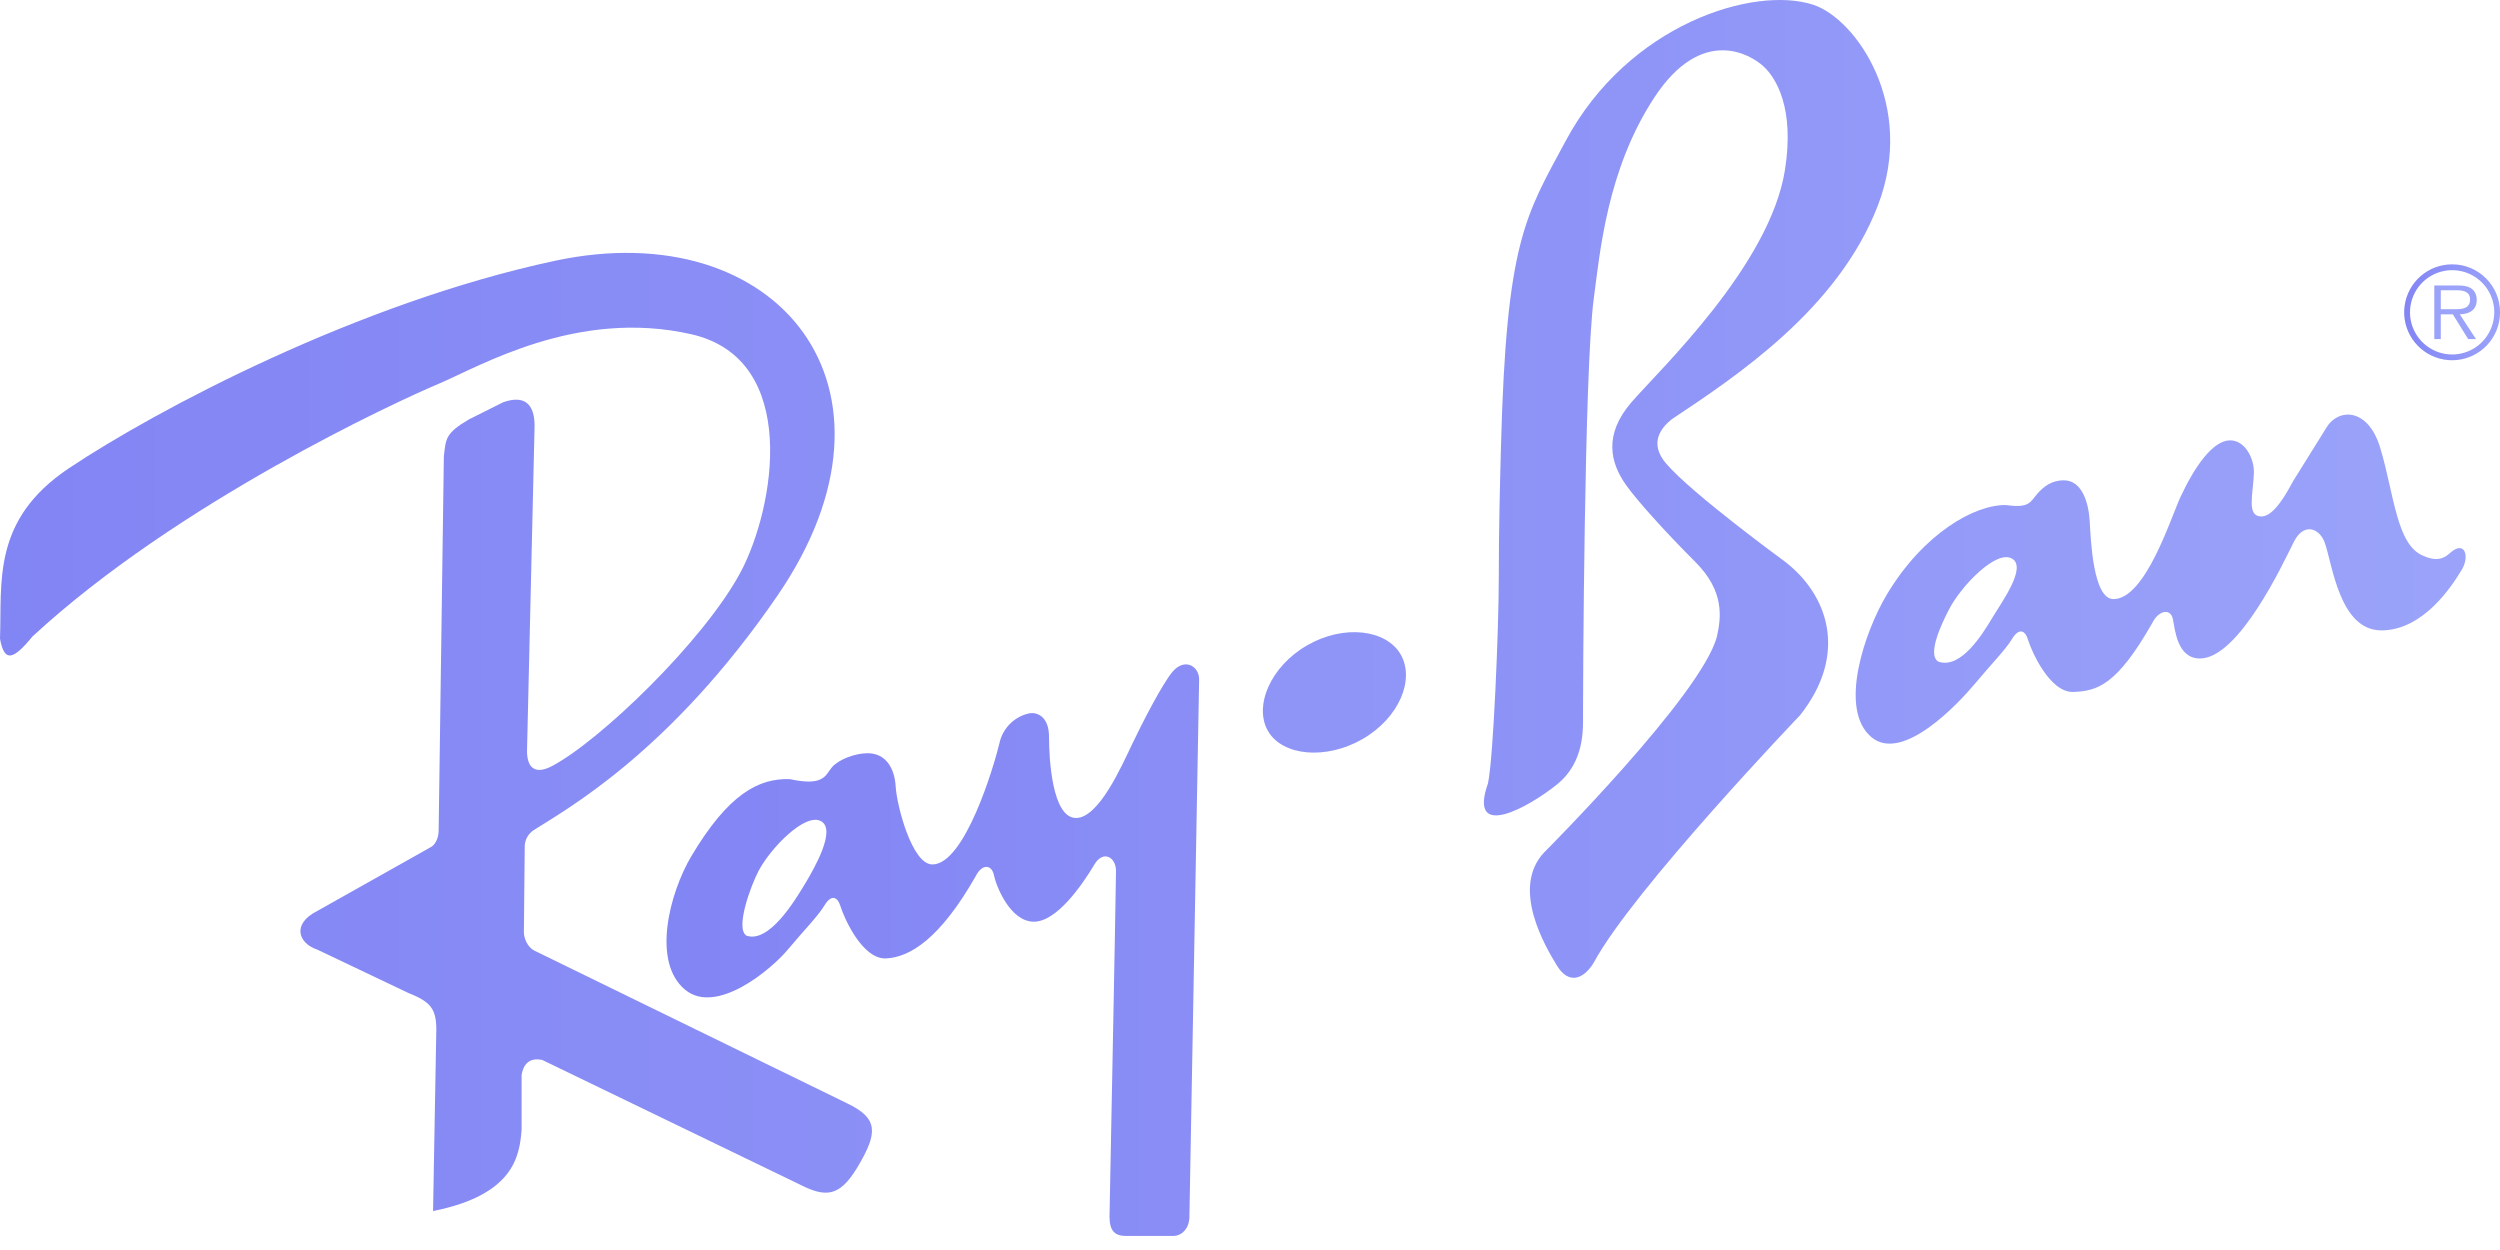
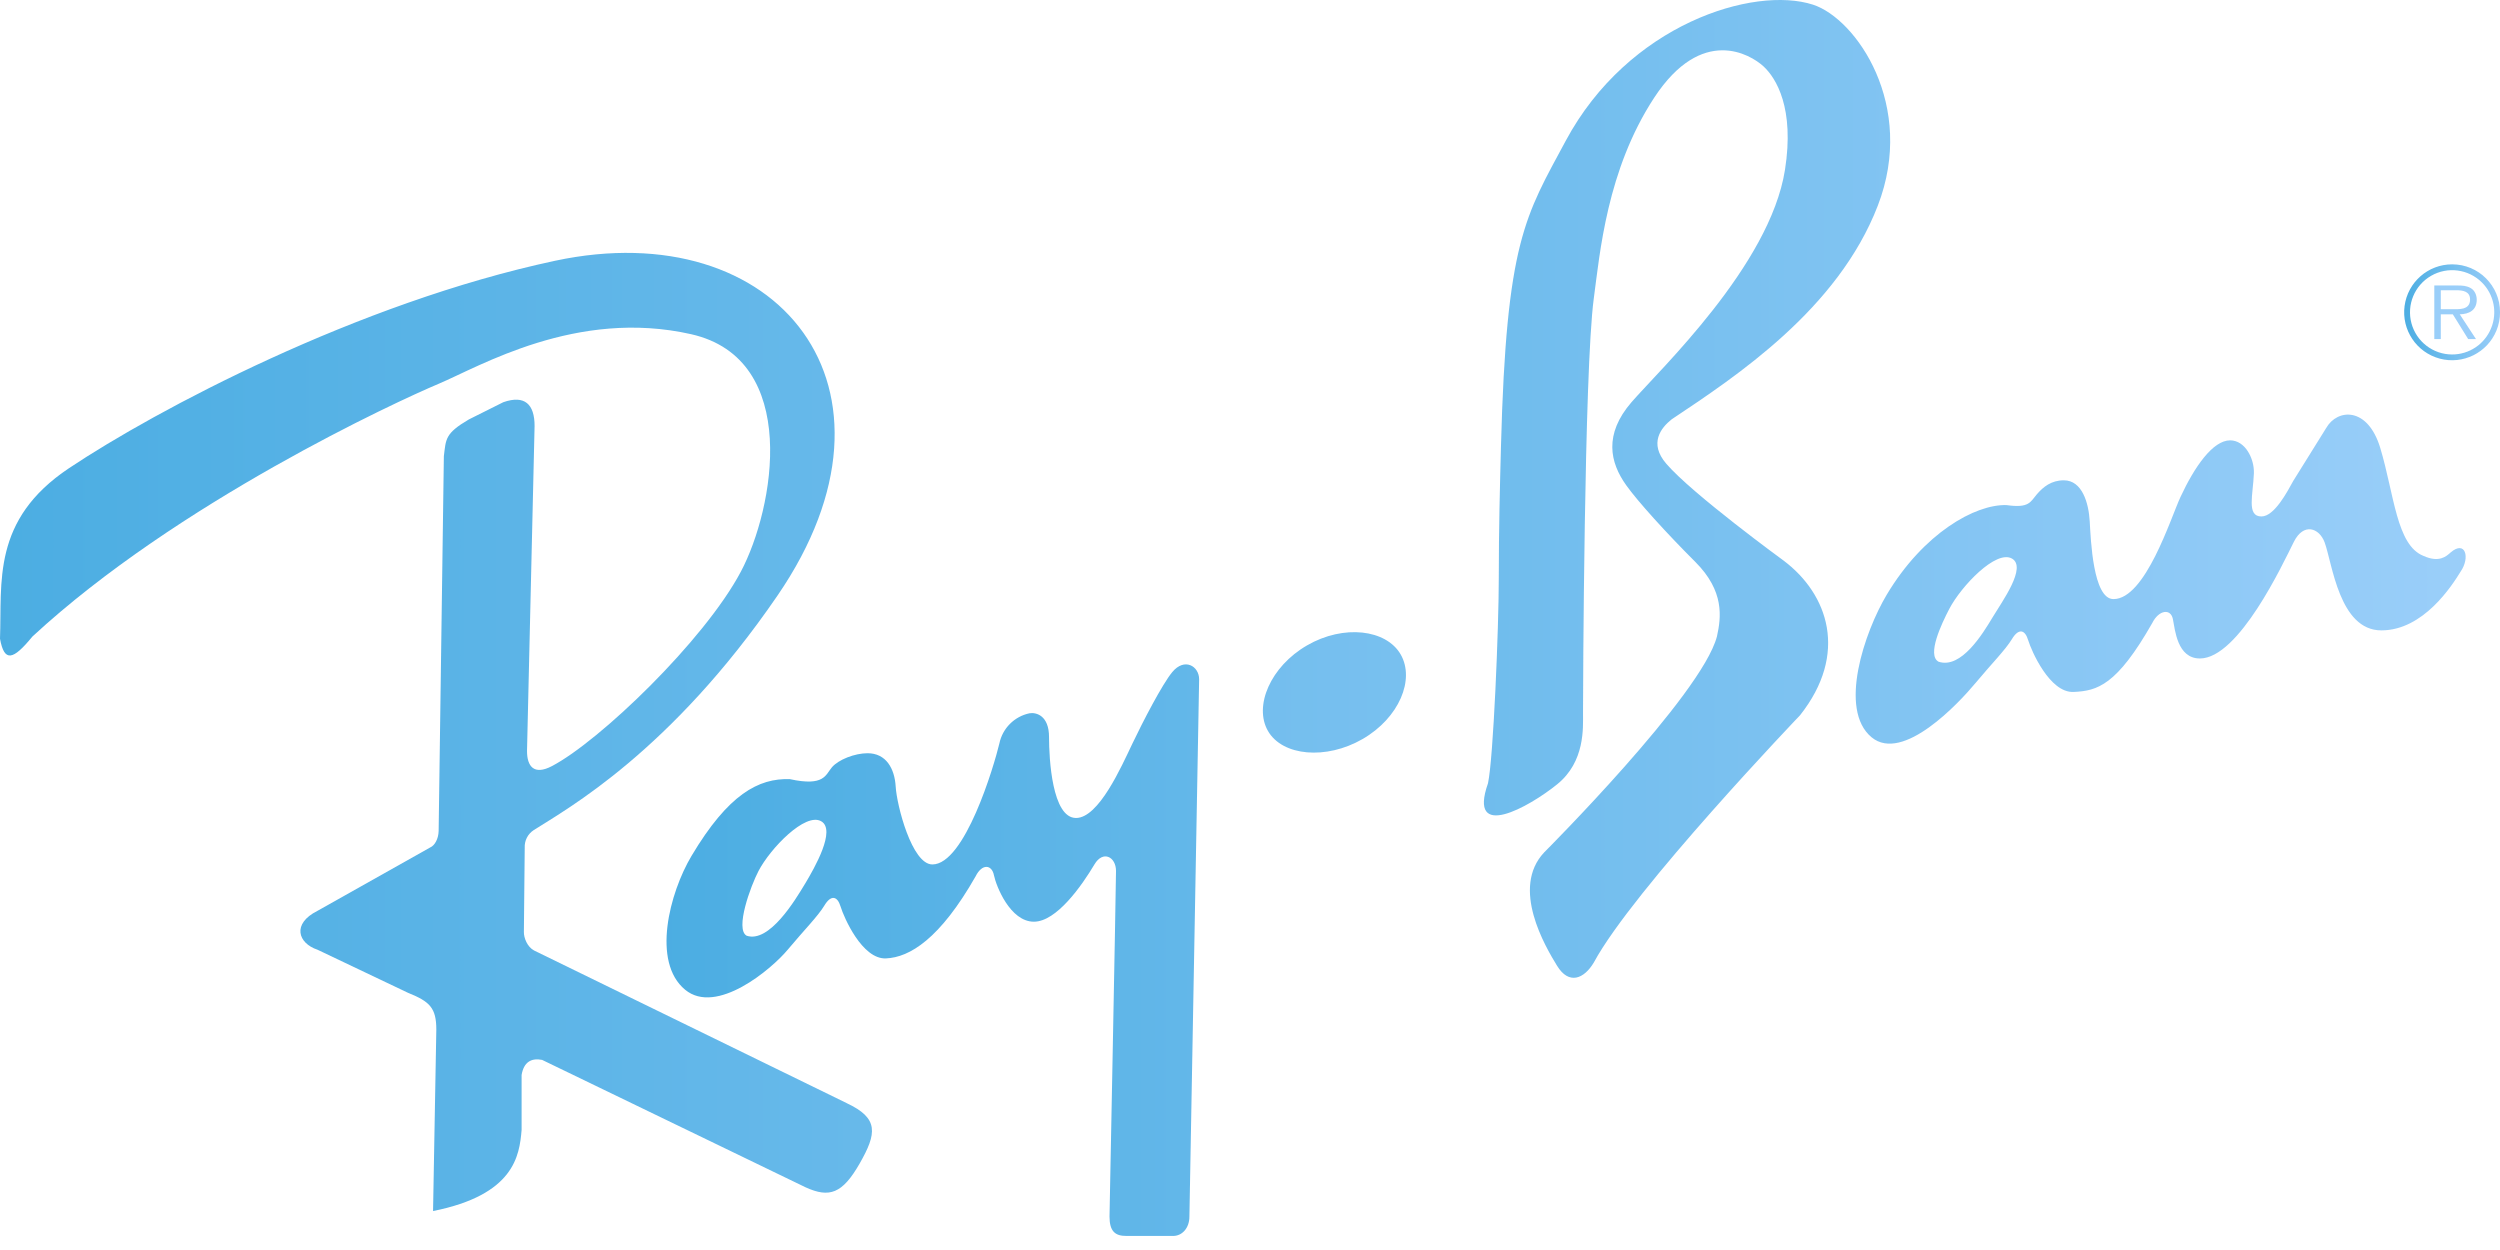
<svg xmlns="http://www.w3.org/2000/svg" width="72" height="36" fill="none">
-   <path fill="url(#a)" fill-opacity=".8" fill-rule="evenodd" d="M70.623 7.613a1.381 1.381 0 1 0 1.275 1.907c.069-.168.104-.348.103-.53a1.378 1.378 0 0 0-1.378-1.377Zm0 2.596a1.214 1.214 0 1 1 .856-2.074 1.21 1.21 0 0 1 .264 1.321 1.211 1.211 0 0 1-1.12.753Z" clip-rule="evenodd" />
-   <path fill="url(#b)" fill-opacity=".8" fill-rule="evenodd" d="M71.33 8.63c0-.13-.058-.268-.174-.333-.116-.068-.246-.075-.377-.075h-.671v1.543h.187v-.712h.347l.441.712h.225l-.467-.712c.275-.008.489-.12.489-.423Zm-.745.275h-.29v-.546h.441c.192 0 .402.029.402.267 0 .315-.337.279-.553.279ZM24.383 31.769l-9-4.394c-.197-.103-.299-.365-.295-.536l.024-2.426a.57.57 0 0 1 .261-.507c.963-.613 3.942-2.262 7.02-6.755 4.1-5.983 0-11.01-6.407-9.641-5.69 1.215-11.483 4.296-13.996 5.972C-.249 14.974.062 16.777 0 18.395c.124.684.373.622.933-.062 4.168-3.856 10.512-6.78 11.694-7.277 1.182-.498 3.981-2.178 7.278-1.431 3.167.717 2.397 5.023 1.43 6.842-1.057 1.99-4.073 4.883-5.442 5.598-.52.272-.715 0-.715-.435l.218-9.362c0-.622-.28-.902-.902-.684l-.995.498c-.685.404-.654.56-.716 1.057l-.15 10.792c-.006.233-.114.42-.242.475l-3.247 1.826c-.746.374-.56.934 0 1.12l2.613 1.244c.622.249.809.435.809 1.057l-.094 5.225c2.333-.466 2.488-1.586 2.55-2.333V30.96c.062-.373.28-.497.591-.435l7.589 3.67c.684.311 1.057.186 1.555-.684.497-.87.56-1.305-.374-1.741Zm13.262-13.183c-1.054.608-1.542 1.748-1.127 2.467.415.72 1.67.84 2.725.231 1.055-.61 1.512-1.717 1.096-2.437-.415-.719-1.639-.871-2.694-.261Z" clip-rule="evenodd" />
-   <path fill="url(#c)" fill-opacity=".8" fill-rule="evenodd" d="M33.758 19.36c-.287.35-.84 1.415-1.151 2.068-.311.653-.964 2.13-1.617 2.13-.69 0-.778-1.71-.778-2.332 0-.622-.373-.715-.56-.684a1.121 1.121 0 0 0-.87.87c-.156.654-.996 3.484-1.93 3.484-.59 0-1.026-1.71-1.056-2.24-.031-.528-.28-.963-.81-.963-.373 0-.839.186-1.026.404-.186.218-.217.56-1.213.342-.902-.03-1.773.436-2.83 2.209-.636 1.067-1.153 3.056-.186 3.856.902.746 2.488-.591 2.954-1.151.467-.56.871-.964 1.058-1.275.186-.31.373-.28.466.031.094.311.622 1.524 1.307 1.493.684-.03 1.555-.56 2.582-2.364.186-.373.466-.342.528-.03.063.31.467 1.337 1.15 1.337.654 0 1.38-1.038 1.743-1.648.248-.42.622-.218.622.186s-.187 9.953-.187 9.953c0 .435.17.559.482.559h1.353c.248 0 .466-.217.466-.56l.28-15.473c0-.373-.42-.637-.777-.202Zm-10.575 6.096c-.28.466-1.026 1.71-1.679 1.493-.342-.187.114-1.43.342-1.866.342-.653 1.345-1.693 1.804-1.431.436.249-.187 1.337-.466 1.804Zm47.389-9.54c-.124.11-.326.296-.778.093-.777-.31-.84-1.772-1.243-3.11-.364-1.201-1.24-1.126-1.555-.575l-.949 1.524c-.171.31-.544 1.026-.918 1.026-.435 0-.24-.622-.217-1.244.015-.42-.25-.948-.684-.948-.498 0-1.026.761-1.431 1.633-.282.609-1.01 2.939-1.929 2.939-.59 0-.653-1.71-.684-2.24-.03-.528-.217-1.181-.746-1.181-.358 0-.59.186-.778.404-.186.217-.217.404-.87.31-.902-.03-2.395.81-3.453 2.582-.636 1.067-1.402 3.305-.435 4.105.902.747 2.52-.995 2.986-1.555.466-.56.87-.964 1.057-1.275.187-.311.373-.28.466.032.094.31.623 1.523 1.307 1.492.685-.03 1.244-.186 2.27-1.99.187-.373.529-.42.591-.109.063.311.125 1.135.778 1.135 1.12 0 2.388-2.724 2.706-3.359.28-.56.73-.404.886.015.222.602.42 2.535 1.633 2.535s2.037-1.29 2.285-1.695c.28-.404.135-.92-.295-.544Zm-13.187 1.866c-.28.467-.902 1.493-1.555 1.275-.342-.186.083-1.088.311-1.523.342-.654 1.345-1.709 1.804-1.447.435.25-.28 1.229-.56 1.695Zm-6.008-1.63s-2.644-1.928-3.39-2.799c-.502-.585-.156-1.026.155-1.275 1.866-1.244 4.79-3.172 5.94-6.158 1.11-2.878-.622-5.38-1.866-5.785-1.705-.553-5.319.56-7.123 3.92-1.168 2.175-1.71 2.892-1.865 8.8-.03 1.12-.063 2.396-.063 3.795 0 1.4-.155 5.194-.311 5.91-.59 1.678 1.182.683 1.99.03.81-.653.747-1.632.747-2.052 0-.53.031-9.86.31-11.943.175-1.296.375-3.701 1.742-5.785 1.37-2.084 2.768-1.244 3.142-.902.373.342.902 1.213.622 2.986-.435 2.751-3.608 5.754-4.417 6.686-.808.933-.622 1.742-.155 2.395.331.465 1.15 1.369 1.99 2.208.84.84.747 1.587.623 2.147-.436 1.679-4.977 6.22-4.977 6.22-.964 1.026.03 2.706.373 3.265.343.56.778.374 1.057-.093 1.12-2.084 5.94-7.122 5.94-7.122 1.402-1.773.81-3.484-.464-4.448Z" clip-rule="evenodd" />
+   <path fill="url(#a)" fill-opacity=".8" fillRule="evenodd" d="M70.623 7.613a1.381 1.381 0 1 0 1.275 1.907c.069-.168.104-.348.103-.53a1.378 1.378 0 0 0-1.378-1.377Zm0 2.596a1.214 1.214 0 1 1 .856-2.074 1.21 1.21 0 0 1 .264 1.321 1.211 1.211 0 0 1-1.12.753Z" clipRule="evenodd" />
+   <path fill="url(#b)" fill-opacity=".8" fillRule="evenodd" d="M71.33 8.63c0-.13-.058-.268-.174-.333-.116-.068-.246-.075-.377-.075h-.671v1.543h.187v-.712h.347l.441.712h.225l-.467-.712c.275-.008.489-.12.489-.423Zm-.745.275h-.29v-.546h.441c.192 0 .402.029.402.267 0 .315-.337.279-.553.279ZM24.383 31.769l-9-4.394c-.197-.103-.299-.365-.295-.536l.024-2.426a.57.57 0 0 1 .261-.507c.963-.613 3.942-2.262 7.02-6.755 4.1-5.983 0-11.01-6.407-9.641-5.69 1.215-11.483 4.296-13.996 5.972C-.249 14.974.062 16.777 0 18.395c.124.684.373.622.933-.062 4.168-3.856 10.512-6.78 11.694-7.277 1.182-.498 3.981-2.178 7.278-1.431 3.167.717 2.397 5.023 1.43 6.842-1.057 1.99-4.073 4.883-5.442 5.598-.52.272-.715 0-.715-.435l.218-9.362c0-.622-.28-.902-.902-.684l-.995.498c-.685.404-.654.56-.716 1.057l-.15 10.792c-.006.233-.114.42-.242.475l-3.247 1.826c-.746.374-.56.934 0 1.12l2.613 1.244c.622.249.809.435.809 1.057l-.094 5.225c2.333-.466 2.488-1.586 2.55-2.333V30.96c.062-.373.28-.497.591-.435l7.589 3.67c.684.311 1.057.186 1.555-.684.497-.87.56-1.305-.374-1.741Zm13.262-13.183c-1.054.608-1.542 1.748-1.127 2.467.415.72 1.67.84 2.725.231 1.055-.61 1.512-1.717 1.096-2.437-.415-.719-1.639-.871-2.694-.261Z" clipRule="evenodd" />
+   <path fill="url(#c)" fill-opacity=".8" fillRule="evenodd" d="M33.758 19.36c-.287.35-.84 1.415-1.151 2.068-.311.653-.964 2.13-1.617 2.13-.69 0-.778-1.71-.778-2.332 0-.622-.373-.715-.56-.684a1.121 1.121 0 0 0-.87.87c-.156.654-.996 3.484-1.93 3.484-.59 0-1.026-1.71-1.056-2.24-.031-.528-.28-.963-.81-.963-.373 0-.839.186-1.026.404-.186.218-.217.56-1.213.342-.902-.03-1.773.436-2.83 2.209-.636 1.067-1.153 3.056-.186 3.856.902.746 2.488-.591 2.954-1.151.467-.56.871-.964 1.058-1.275.186-.31.373-.28.466.031.094.311.622 1.524 1.307 1.493.684-.03 1.555-.56 2.582-2.364.186-.373.466-.342.528-.03.063.31.467 1.337 1.15 1.337.654 0 1.38-1.038 1.743-1.648.248-.42.622-.218.622.186s-.187 9.953-.187 9.953c0 .435.17.559.482.559h1.353c.248 0 .466-.217.466-.56l.28-15.473c0-.373-.42-.637-.777-.202Zm-10.575 6.096c-.28.466-1.026 1.71-1.679 1.493-.342-.187.114-1.43.342-1.866.342-.653 1.345-1.693 1.804-1.431.436.249-.187 1.337-.466 1.804Zm47.389-9.54c-.124.11-.326.296-.778.093-.777-.31-.84-1.772-1.243-3.11-.364-1.201-1.24-1.126-1.555-.575l-.949 1.524c-.171.31-.544 1.026-.918 1.026-.435 0-.24-.622-.217-1.244.015-.42-.25-.948-.684-.948-.498 0-1.026.761-1.431 1.633-.282.609-1.01 2.939-1.929 2.939-.59 0-.653-1.71-.684-2.24-.03-.528-.217-1.181-.746-1.181-.358 0-.59.186-.778.404-.186.217-.217.404-.87.31-.902-.03-2.395.81-3.453 2.582-.636 1.067-1.402 3.305-.435 4.105.902.747 2.52-.995 2.986-1.555.466-.56.87-.964 1.057-1.275.187-.311.373-.28.466.032.094.31.623 1.523 1.307 1.492.685-.03 1.244-.186 2.27-1.99.187-.373.529-.42.591-.109.063.311.125 1.135.778 1.135 1.12 0 2.388-2.724 2.706-3.359.28-.56.73-.404.886.015.222.602.42 2.535 1.633 2.535s2.037-1.29 2.285-1.695c.28-.404.135-.92-.295-.544Zm-13.187 1.866c-.28.467-.902 1.493-1.555 1.275-.342-.186.083-1.088.311-1.523.342-.654 1.345-1.709 1.804-1.447.435.25-.28 1.229-.56 1.695Zm-6.008-1.63s-2.644-1.928-3.39-2.799c-.502-.585-.156-1.026.155-1.275 1.866-1.244 4.79-3.172 5.94-6.158 1.11-2.878-.622-5.38-1.866-5.785-1.705-.553-5.319.56-7.123 3.92-1.168 2.175-1.71 2.892-1.865 8.8-.03 1.12-.063 2.396-.063 3.795 0 1.4-.155 5.194-.311 5.91-.59 1.678 1.182.683 1.99.03.81-.653.747-1.632.747-2.052 0-.53.031-9.86.31-11.943.175-1.296.375-3.701 1.742-5.785 1.37-2.084 2.768-1.244 3.142-.902.373.342.902 1.213.622 2.986-.435 2.751-3.608 5.754-4.417 6.686-.808.933-.622 1.742-.155 2.395.331.465 1.15 1.369 1.99 2.208.84.84.747 1.587.623 2.147-.436 1.679-4.977 6.22-4.977 6.22-.964 1.026.03 2.706.373 3.265.343.56.778.374 1.057-.093 1.12-2.084 5.94-7.122 5.94-7.122 1.402-1.773.81-3.484-.464-4.448Z" clipRule="evenodd" />
  <defs>
    <linearGradient id="a" x1="69.242" x2="72.001" y1="8.994" y2="8.994" gradientUnits="userSpaceOnUse">
-       <stop stop-color="#6366F1" />
-       <stop offset="1" stop-color="#818CF8" />
+       <stop stop-color="#1F99DB" />
+       <stop offset="1" stop-color="#81C2F8" />
    </linearGradient>
    <linearGradient id="b" x1="0" x2="71.33" y1="21.081" y2="21.081" gradientUnits="userSpaceOnUse">
-       <stop stop-color="#6366F1" />
-       <stop offset="1" stop-color="#818CF8" />
+       <stop stop-color="#1F99DB" />
+       <stop offset="1" stop-color="#81C2F8" />
    </linearGradient>
    <linearGradient id="c" x1="19.195" x2="71.011" y1="17.797" y2="17.797" gradientUnits="userSpaceOnUse">
-       <stop stop-color="#6366F1" />
-       <stop offset="1" stop-color="#818CF8" />
+       <stop stop-color="#1F99DB" />
+       <stop offset="1" stop-color="#81C2F8" />
    </linearGradient>
  </defs>
</svg>
